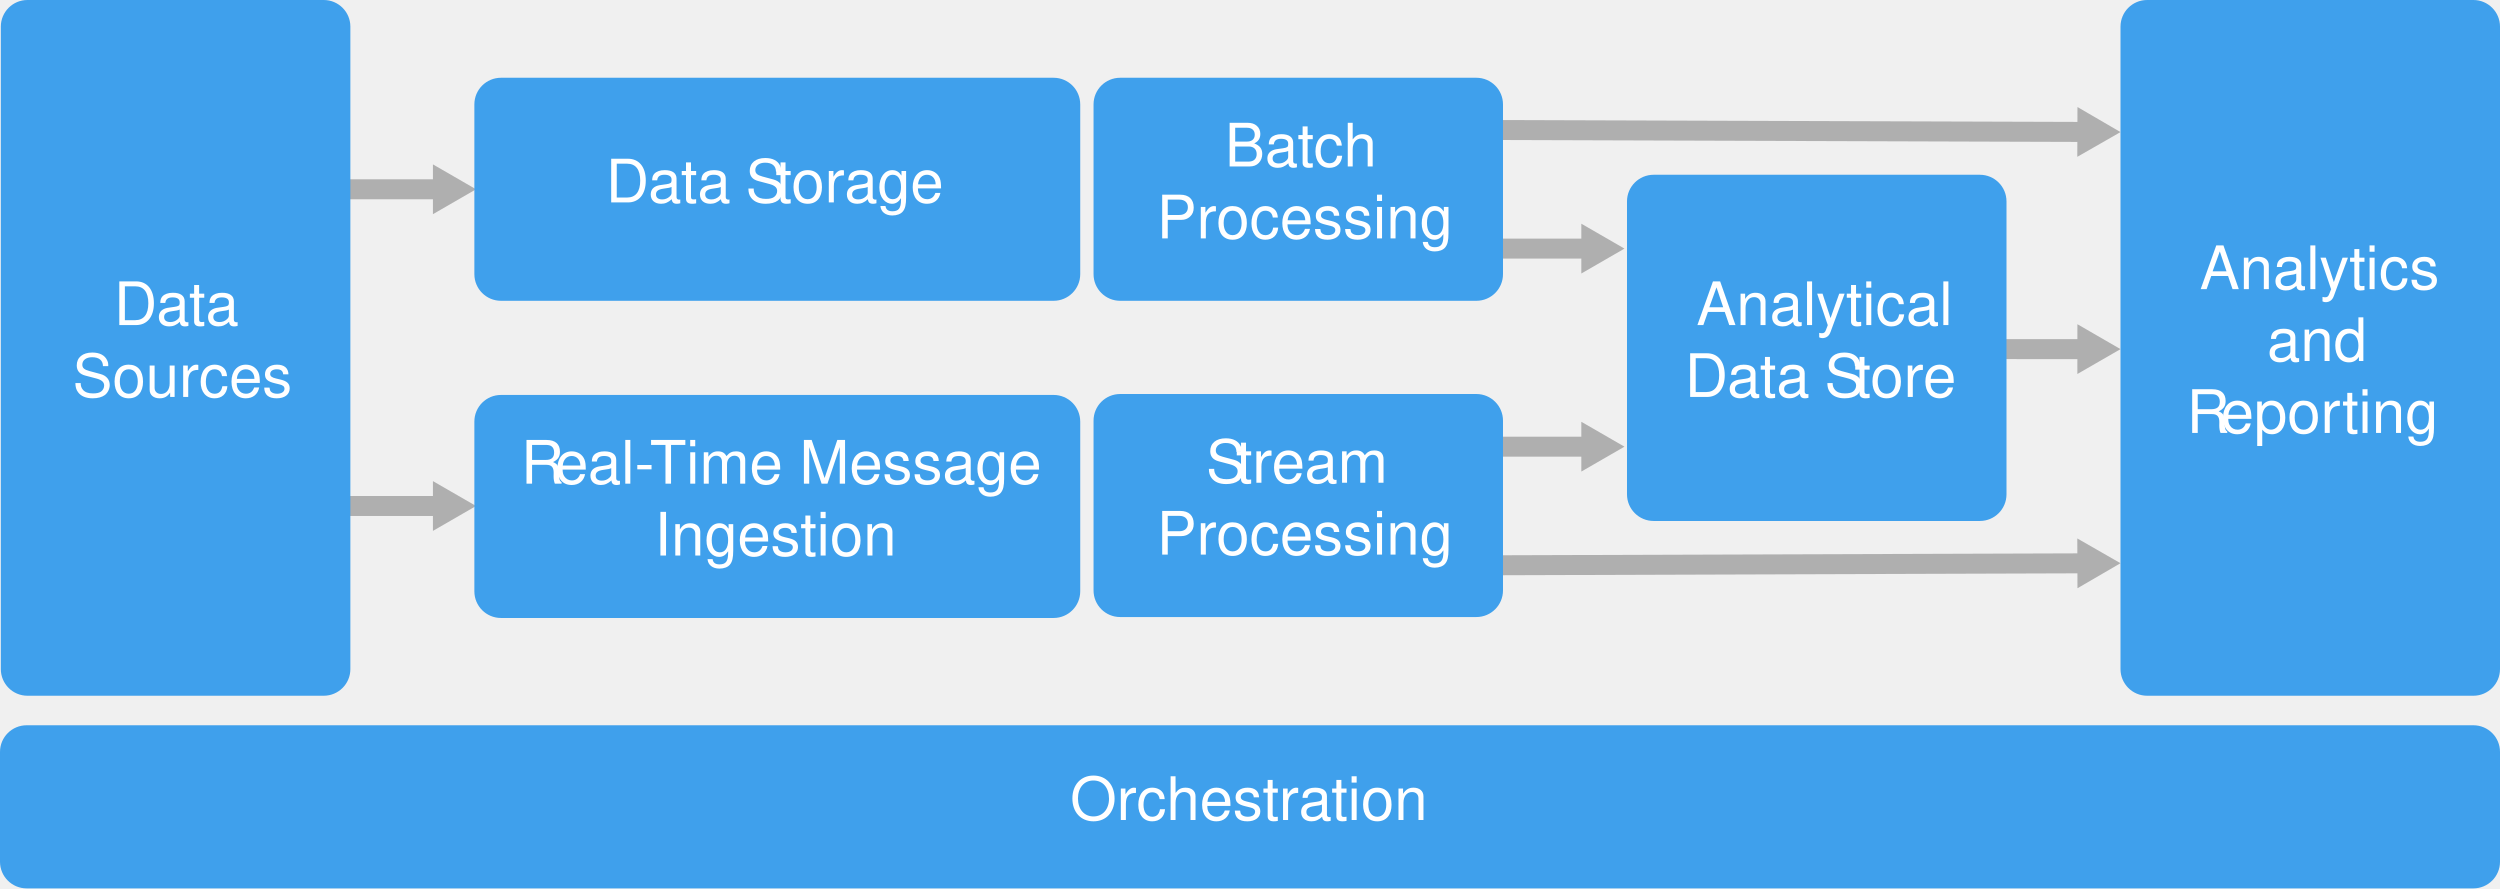
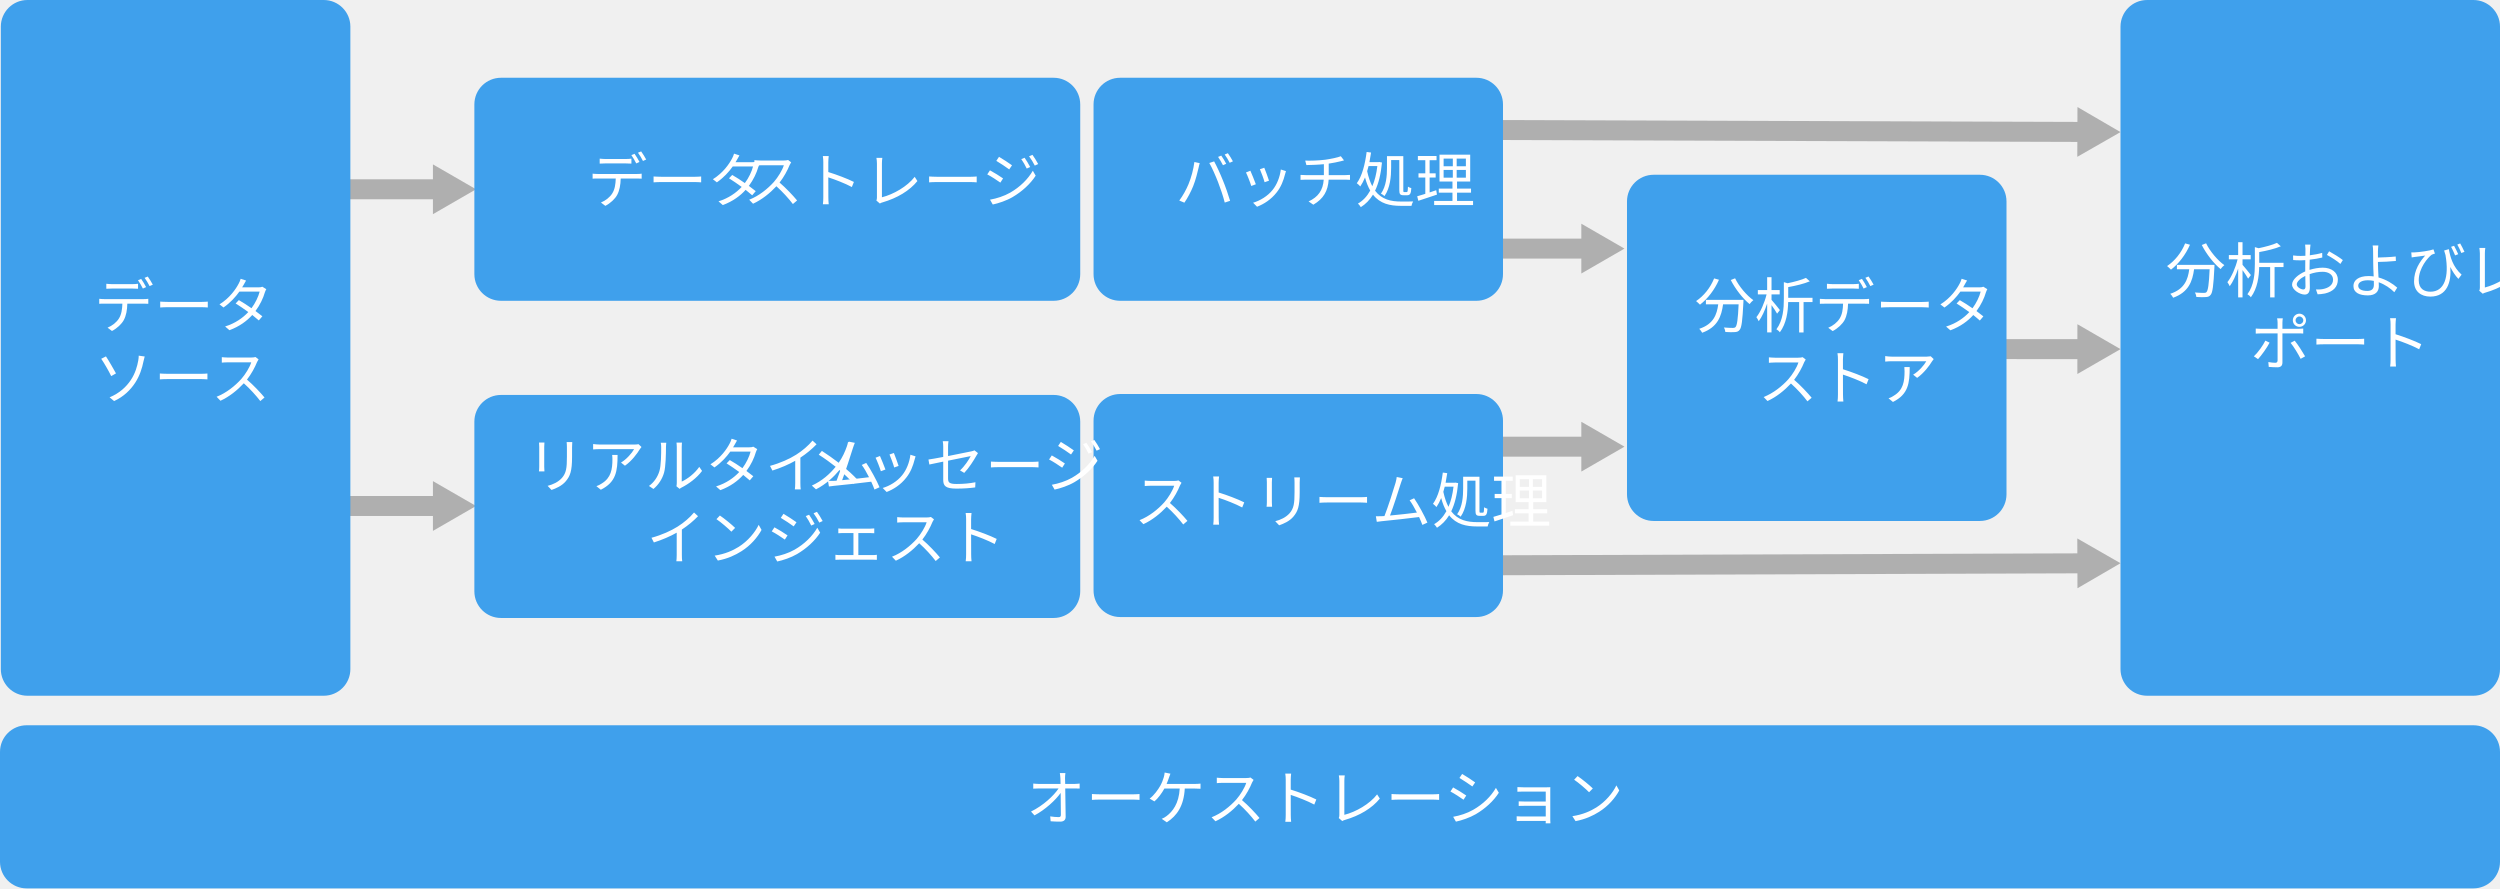
- <svg xmlns="http://www.w3.org/2000/svg" id="Layer_1" data-name="Layer 1" width="751" height="266.87" viewBox="0 0 751 266.87">
+ <svg xmlns="http://www.w3.org/2000/svg" viewBox="0 0 751 266.87">
  <defs>
-     <style>text{font-family:segoe-ui_normal,Segoe UI,Segoe,Segoe WP,Helvetica Neue,Helvetica,sans-serif;}.cls-1{fill:none;stroke:#afafaf;stroke-miterlimit:10;stroke-width:6px;}.cls-2{fill:#afafaf;}.cls-3{fill:#3fa0ec;}.cls-4{font-size:18px;fill:#fff;}.cls-5{letter-spacing:-0.03em;}.cls-6{letter-spacing:-0.03em;}</style>
+     <style>.cls-1{fill:none;stroke:#afafaf;stroke-miterlimit:10;stroke-width:6px;}.cls-2{fill:#afafaf;}.cls-3{fill:#3fa0ec;}.cls-4{font-size:18px;}.cls-4,.cls-5{fill:#fff;font-family:MeiryoUI, Meiryo UI;}.cls-5{font-size:18.04px;}.cls-6{font-family:SegoeUI, Segoe UI;}</style>
  </defs>
-   <line class="cls-1" x1="102" y1="152" x2="132.24" y2="152" />
-   <polygon class="cls-2" points="130.05 159.48 143 152 130.05 144.52 130.05 159.48" />
-   <line class="cls-1" x1="105" y1="56.86" x2="132.24" y2="56.86" />
-   <polygon class="cls-2" points="130.05 64.34 143 56.86 130.05 49.38 130.05 64.34" />
-   <line class="cls-1" x1="596" y1="104.87" x2="626.23" y2="104.88" />
-   <polygon class="cls-2" points="624.04 112.35 637 104.88 624.05 97.39 624.04 112.35" />
-   <line class="cls-1" x1="446" y1="169.82" x2="626.24" y2="169.22" />
-   <polygon class="cls-2" points="624.07 176.71 637 169.19 624.02 161.75 624.07 176.71" />
-   <line class="cls-1" x1="451" y1="134.18" x2="477.22" y2="134.18" />
-   <polygon class="cls-2" points="475.03 141.66 487.99 134.18 475.03 126.7 475.03 141.66" />
-   <line class="cls-1" x1="446" y1="39.05" x2="626.24" y2="39.64" />
-   <polygon class="cls-2" points="624.02 47.11 637 39.68 624.07 32.15 624.02 47.11" />
-   <line class="cls-1" x1="451" y1="74.68" x2="477.22" y2="74.68" />
-   <polygon class="cls-2" points="475.03 82.16 487.99 74.68 475.03 67.2 475.03 82.16" />
-   <rect class="cls-3" x="142.5" y="118.64" width="182" height="67" rx="8" ry="8" />
-   <text class="cls-4" transform="translate(156.49 145.29)">
-     <tspan class="cls-5">R</tspan>
-     <tspan x="10.24" y="0">eal-Time Message</tspan>
-     <tspan x="40.1" y="21.6">Ingestion</tspan>
-   </text>
-   <rect class="cls-3" x="328.5" y="118.36" width="123" height="67" rx="8" ry="8" />
-   <text class="cls-4" transform="translate(362.29 145.01)">
-     <tspan class="cls-6">S</tspan>
-     <tspan x="8.98" y="0">tream</tspan>
-     <tspan x="-14.81" y="21.6">Processing</tspan>
-   </text>
-   <rect class="cls-3" x="328.5" y="23.36" width="123" height="67" rx="8" ry="8" />
-   <text class="cls-4" transform="translate(367.96 50.01)">Batch<tspan x="-20.48" y="21.6">Processing</tspan>
-   </text>
-   <rect class="cls-3" x="142.5" y="23.36" width="182" height="67" rx="8" ry="8" />
-   <text class="cls-4" transform="translate(181.99 60.81)">Data <tspan class="cls-6" x="41.97" y="0">S</tspan>
-     <tspan x="50.95" y="0">torage</tspan>
-   </text>
-   <rect class="cls-3" x="637" width="114" height="209" rx="8" ry="8" />
-   <text class="cls-4" transform="translate(660.78 86.85)">Analytics<tspan x="20.25" y="21.6">and</tspan>
-     <tspan class="cls-5" x="-3.92" y="43.2">R</tspan>
-     <tspan x="6.31" y="43.2">eporting</tspan>
-   </text>
-   <rect class="cls-3" x="0.25" width="105" height="209" rx="8" ry="8" />
-   <text class="cls-4" transform="translate(34.23 97.65)">Data<tspan x="-12.44" y="21.6">Sources</tspan>
-   </text>
-   <rect class="cls-3" y="217.87" width="751" height="49" rx="8" ry="8" />
-   <text class="cls-4" transform="translate(321.46 246.32)">Orchestration</text>
-   <rect class="cls-3" x="488.75" y="52.5" width="114" height="104" rx="8" ry="8" />
-   <text class="cls-4" transform="translate(509.59 97.65)">Analytical<tspan x="-3.48" y="21.6">Data </tspan>
-     <tspan class="cls-6" x="38.49" y="21.6">S</tspan>
-     <tspan x="47.47" y="21.6">tore</tspan>
-   </text>
+   <g id="Shapes">
+     <line class="cls-1" x1="102" y1="152" x2="132.24" y2="152" />
+     <polygon class="cls-2" points="130.05 159.48 143 152 130.05 144.52 130.05 159.48" />
+     <line class="cls-1" x1="105" y1="56.86" x2="132.24" y2="56.86" />
+     <polygon class="cls-2" points="130.05 64.34 143 56.86 130.05 49.38 130.05 64.34" />
+     <line class="cls-1" x1="596" y1="104.87" x2="626.23" y2="104.88" />
+     <polygon class="cls-2" points="624.04 112.35 637 104.88 624.05 97.39 624.04 112.35" />
+     <line class="cls-1" x1="446" y1="169.82" x2="626.24" y2="169.22" />
+     <polygon class="cls-2" points="624.07 176.71 637 169.19 624.02 161.75 624.07 176.71" />
+     <line class="cls-1" x1="451" y1="134.18" x2="477.22" y2="134.18" />
+     <polygon class="cls-2" points="475.03 141.66 487.99 134.18 475.03 126.7 475.03 141.66" />
+     <line class="cls-1" x1="446" y1="39.05" x2="626.24" y2="39.64" />
+     <polygon class="cls-2" points="624.02 47.11 637 39.68 624.07 32.15 624.02 47.11" />
+     <line class="cls-1" x1="451" y1="74.68" x2="477.22" y2="74.68" />
+     <polygon class="cls-2" points="475.03 82.16 487.99 74.68 475.03 67.2 475.03 82.16" />
+     <rect class="cls-3" x="142.5" y="118.64" width="182" height="67" rx="8" ry="8" />
+     <rect class="cls-3" x="328.5" y="118.36" width="123" height="67" rx="8" ry="8" />
+     <rect class="cls-3" x="328.5" y="23.36" width="123" height="67" rx="8" ry="8" />
+     <rect class="cls-3" x="142.5" y="23.36" width="182" height="67" rx="8" ry="8" />
+     <rect class="cls-3" x="637" width="114" height="209" rx="8" ry="8" />
+     <rect class="cls-3" x="0.25" width="105" height="209" rx="8" ry="8" />
+     <rect class="cls-3" y="217.87" width="751" height="49" rx="8" ry="8" />
+     <rect class="cls-3" x="488.75" y="52.5" width="114" height="104" rx="8" ry="8" />
+   </g>
+   <g id="txt">
+     <text class="cls-4" transform="translate(308.17 246.32)">オーケストレーション</text>
+     <text class="cls-5" transform="translate(509.08 98.43)">分析データ<tspan class="cls-6" x="78.01" y="0"> </tspan>
+       <tspan x="18.92" y="21.65">ストア</tspan>
+     </text>
+     <text class="cls-5" transform="translate(650.57 87.91)">分析およびレ<tspan x="25.4" y="21.65">ポート</tspan>
+     </text>
+     <text class="cls-4" transform="translate(353.1 60.76)">バッチ処理</text>
+     <text class="cls-4" transform="translate(340.52 157.07)">ストリーム処理</text>
+     <text class="cls-4" transform="translate(157.94 146.45)">リアルタイム<tspan class="cls-6" x="78.96" y="0"> </tspan>
+       <tspan x="83.89" y="0">メッセージ</tspan>
+       <tspan class="cls-6" x="151.11" y="0"> </tspan>
+       <tspan x="36.22" y="21.6">インジェスト</tspan>
+     </text>
+     <text class="cls-4" transform="translate(176.49 60.81)">データ<tspan class="cls-6" x="41.84" y="0"> </tspan>
+       <tspan x="46.77" y="0">ストレージ</tspan>
+     </text>
+     <text class="cls-4" transform="translate(28.28 98.4)">データ<tspan class="cls-6" x="41.84" y="0"> </tspan>
+       <tspan x="-0.11" y="21.6">ソース</tspan>
+     </text>
+   </g>
</svg>
